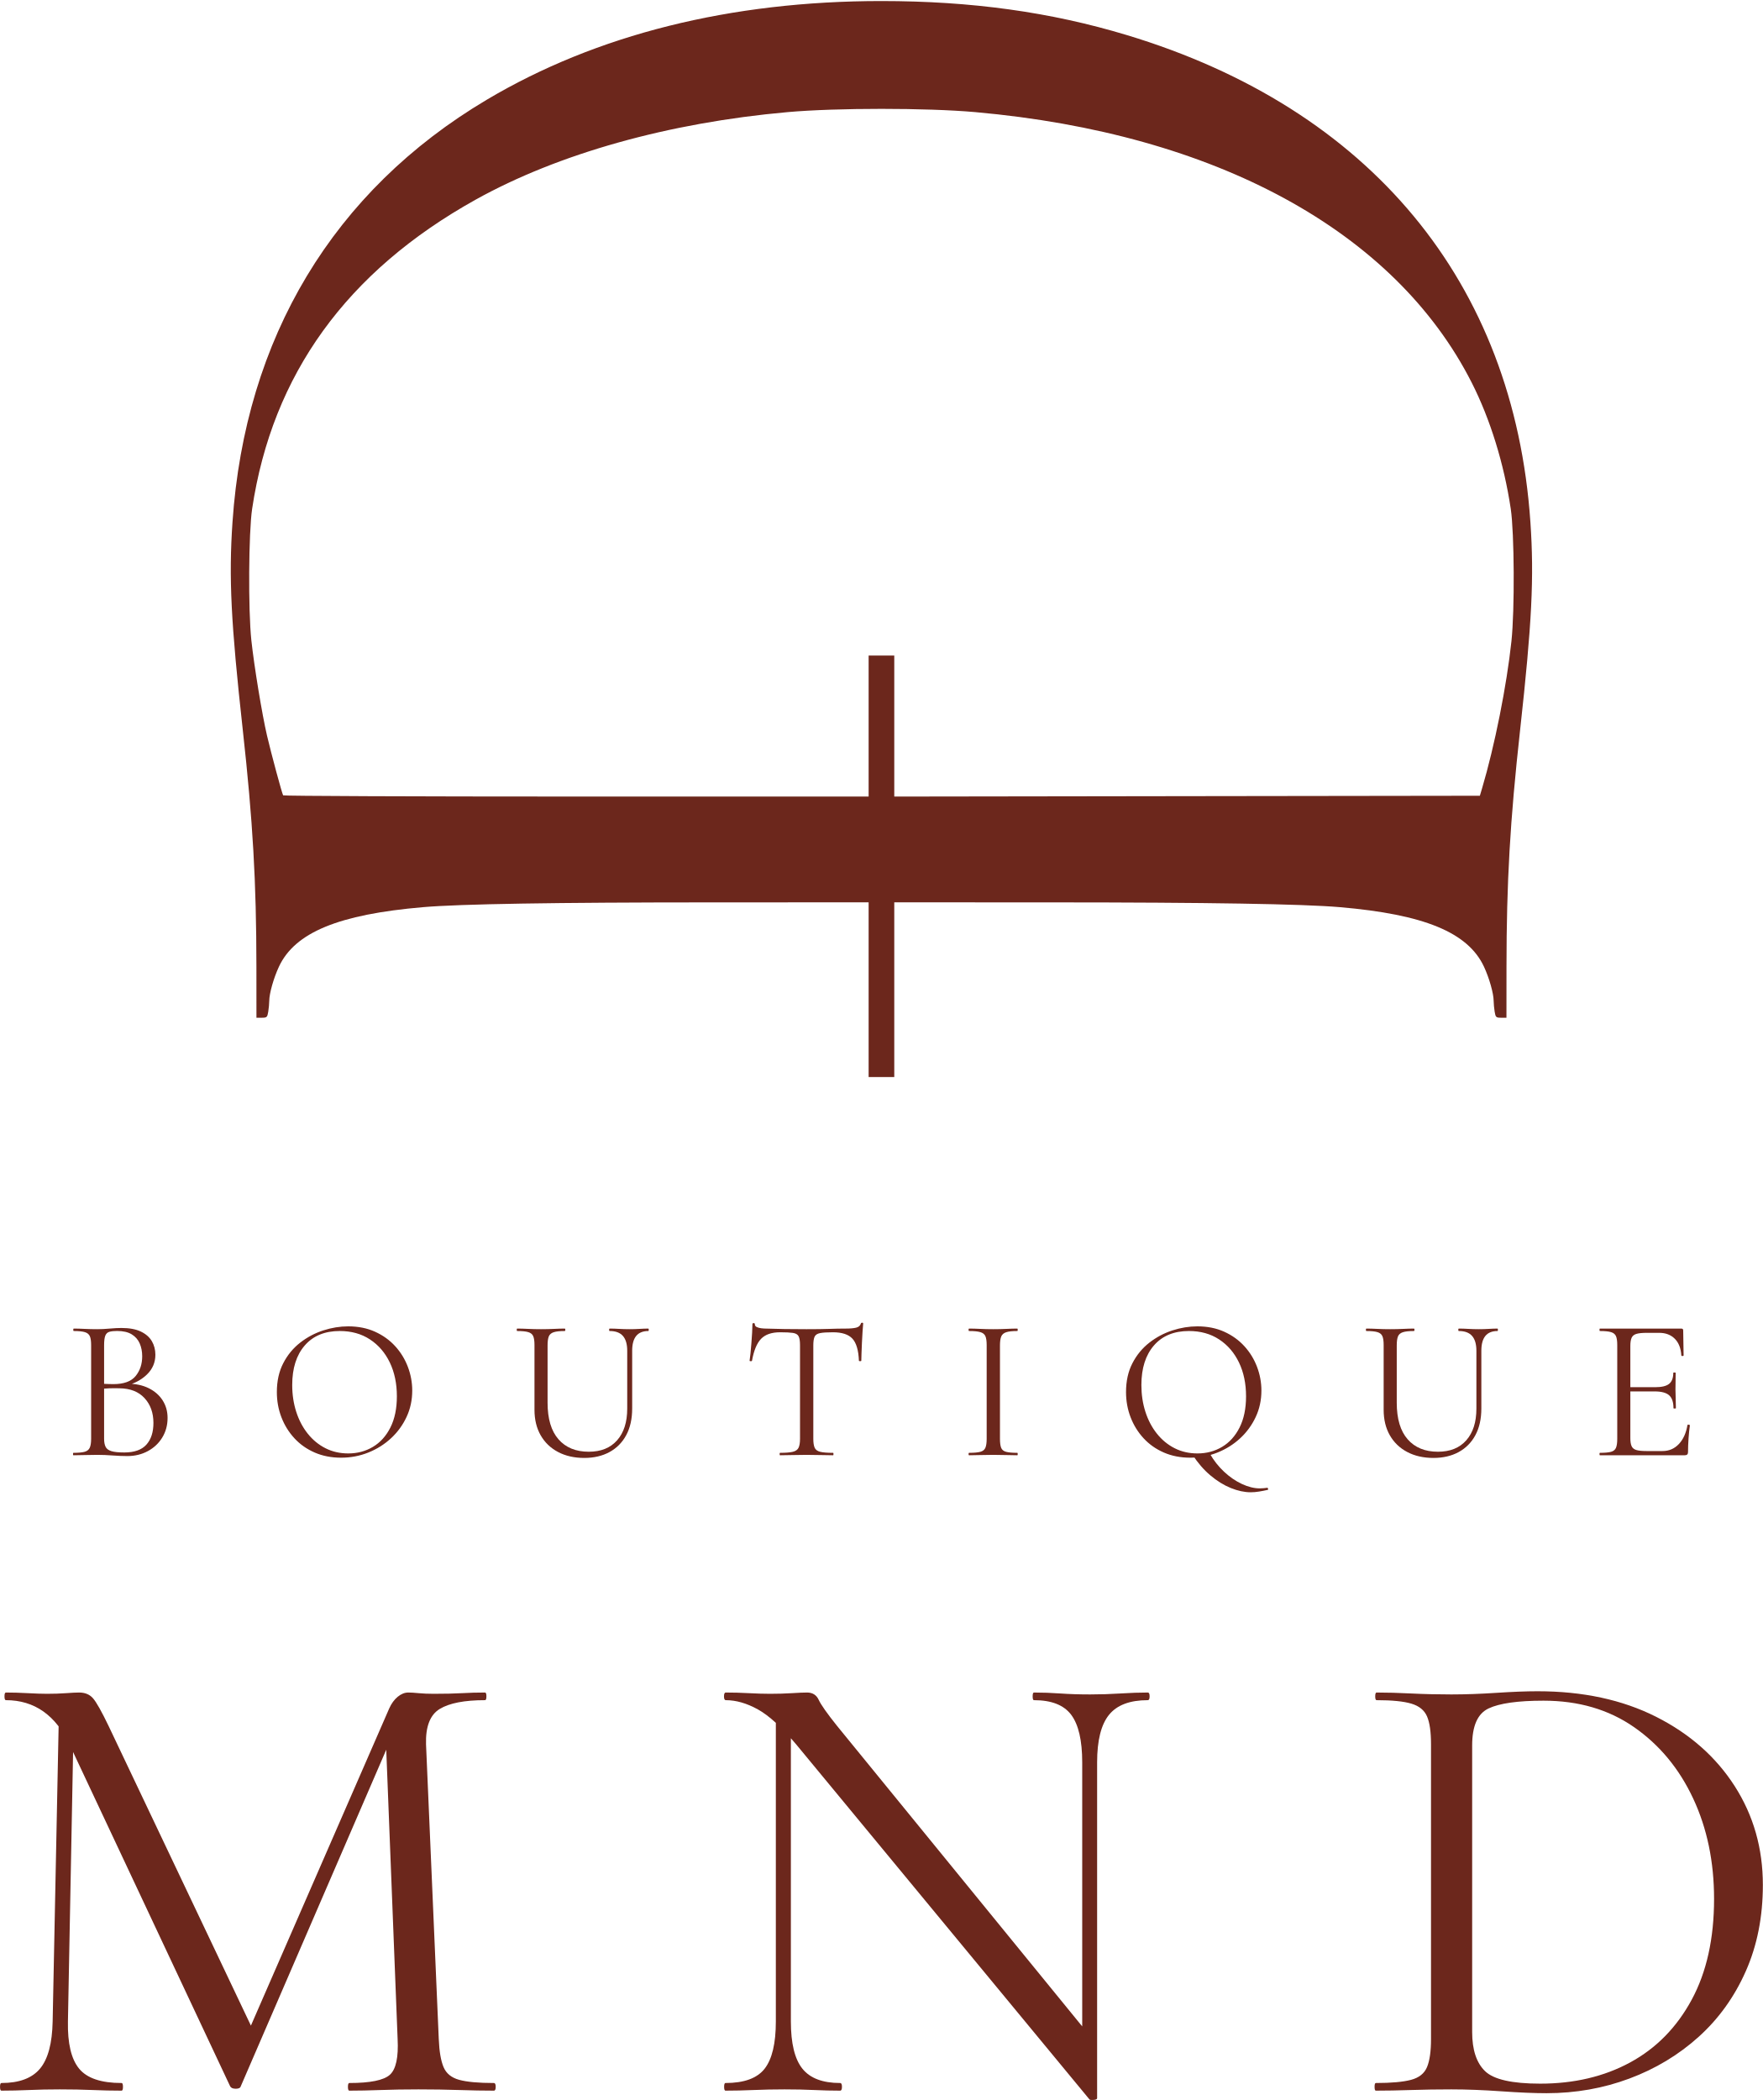
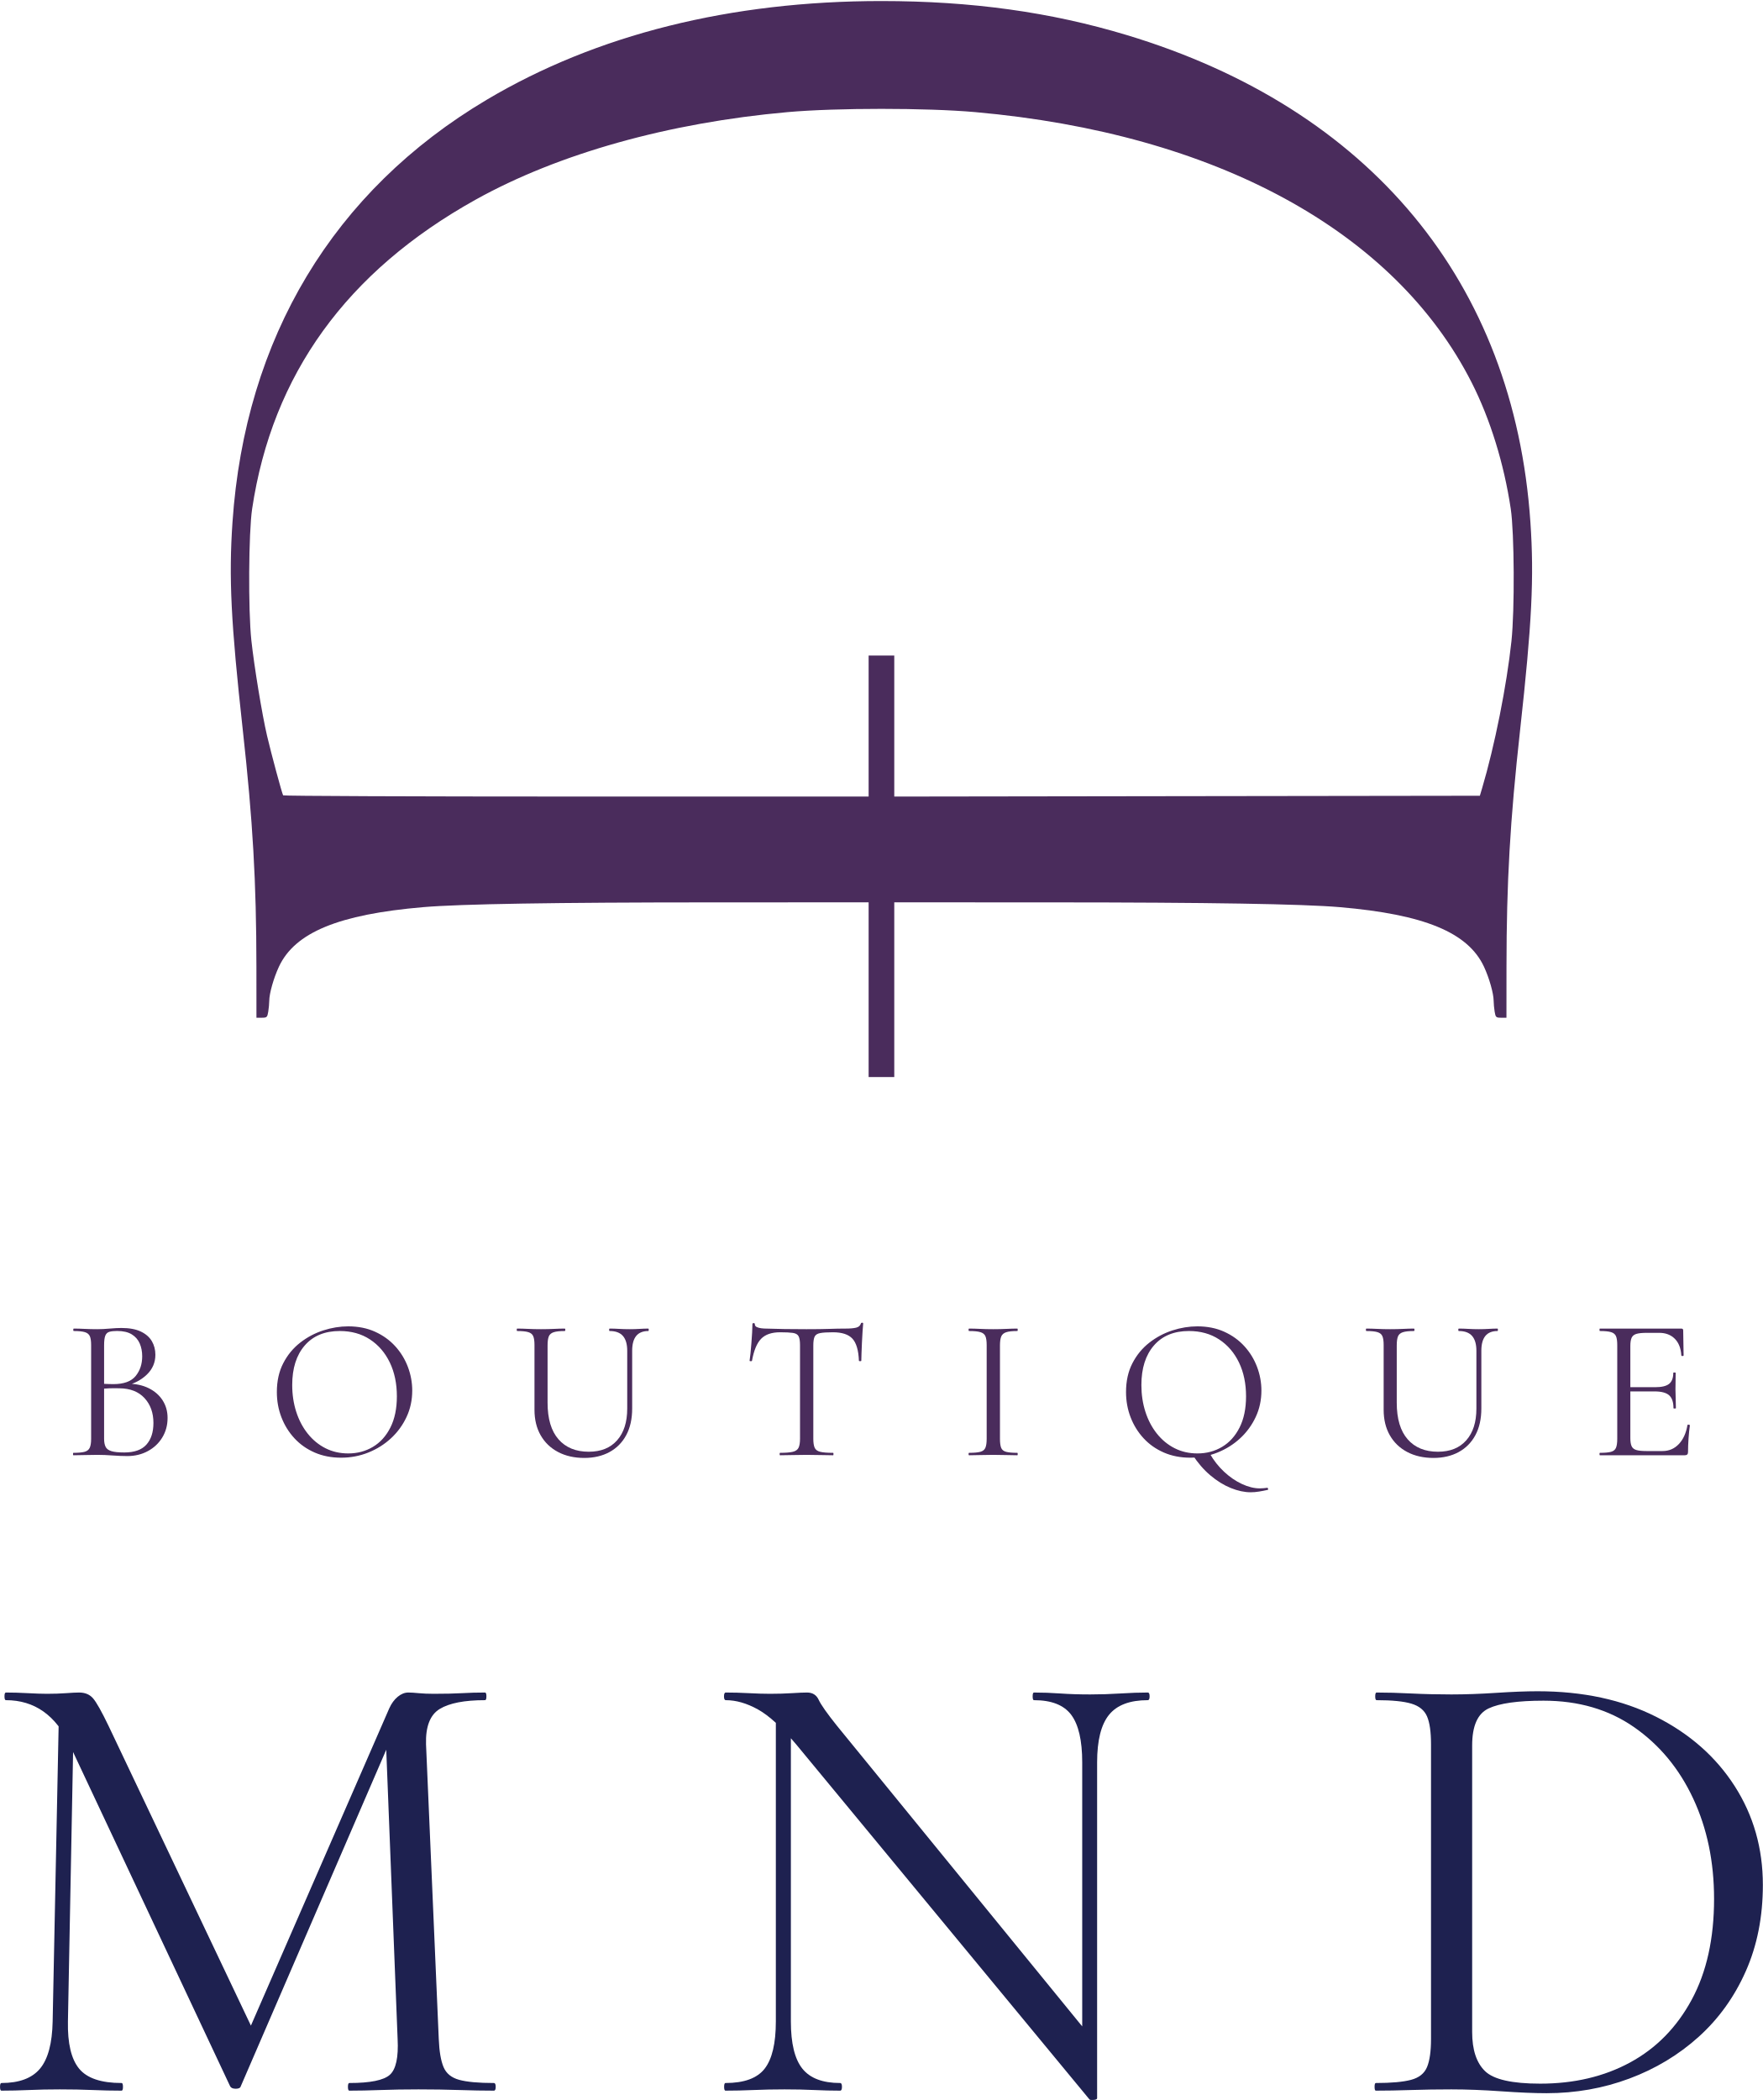
- <svg xmlns="http://www.w3.org/2000/svg" viewBox="0.00 0.00 2767.60 3296.65" width="2768" height="3297" fill="#6C271C" role="img" aria-label="Boutique MND">
+ <svg xmlns="http://www.w3.org/2000/svg" viewBox="0.00 0.00 2767.60 3296.65" width="2768" height="3297" fill="#4A2C5C" role="img" aria-label="Boutique MND">
  <path d="M399.00 617.50 L399.00 563.00 L301.25 563.03 C202.89 563.05 144.12 564.03 121.00 566.01 C68.22 570.54 40.97 581.80 31.01 603.20 C27.73 610.25 25.01 619.86 24.99 624.46 C24.98 626.13 24.70 629.19 24.36 631.25 C23.78 634.72 23.49 635.00 20.37 635.00 L17.00 635.00 L16.98 603.25 C16.94 550.33 14.76 512.25 8.48 455.50 C1.06 388.34 -0.32 360.51 2.05 325.83 C9.89 210.76 65.10 119.04 160.68 62.25 C229.17 21.56 312.78 0.65 407.00 0.65 C463.08 0.65 512.47 7.50 560.12 21.89 C711.96 67.74 801.74 176.09 811.95 325.83 C814.31 360.34 812.90 388.68 805.52 455.50 C799.24 512.25 797.06 550.33 797.02 603.25 L797.00 635.00 L793.63 635.00 C790.51 635.00 790.22 634.72 789.64 631.25 C789.30 629.19 789.02 626.13 789.01 624.46 C788.99 619.86 786.27 610.25 782.99 603.20 C773.03 581.80 745.78 570.54 693.00 566.01 C669.88 564.03 611.11 563.05 512.75 563.03 L415.00 563.00 L415.00 617.50 L415.00 672.00 L407.00 672.00 L399.00 672.00 L399.00 617.50 Z M399.00 453.00 L399.00 409.00 L407.00 409.00 L415.00 409.00 L415.00 453.00 L415.00 497.01 L597.71 496.75 L780.41 496.50 L781.75 492.00 C789.64 465.47 797.17 427.74 800.12 400.00 C802.18 380.65 801.93 332.49 799.69 317.50 C795.47 289.30 786.88 261.52 775.33 238.76 C727.34 144.19 615.58 83.30 465.50 69.95 C435.11 67.25 378.89 67.25 348.50 69.95 C274.19 76.56 205.33 95.88 153.77 124.58 C73.32 169.37 26.85 233.65 14.31 317.50 C12.10 332.31 11.81 380.71 13.82 399.50 C15.54 415.53 20.55 446.01 23.60 459.00 C26.29 470.46 32.93 495.05 33.66 496.25 C33.91 496.66 116.22 497.00 216.56 497.00 L399.00 497.00 L399.00 453.00 Z" transform="translate(359.788 0) scale(2.516)" />
  <path d="M299.6 342.2 310.6 353Q370 353 414.5 331.0Q459 309 483.4 270.9Q507.801 232.8 507.801 184.2Q507.801 130.6 481.8 87.8Q455.8 45 410.5 20.5Q365.2 -4 308.8 -4Q277 -4 236.7 -1.0Q196.4 2 161.6 2Q128.8 2 98.3 1.0Q67.8 0 43.4 0Q41.2 0 41.2 6.0Q41.2 12 43.4 12Q79.4 12 98.1 17.0Q116.8 22 123.7 37.0Q130.6 52 130.6 81V544Q130.6 573 124.2 587.5Q117.8 602 99.5 607.5Q81.2 613 45.2 613Q42.4 613 42.4 619.0Q42.4 625 45.2 625Q68.8 625 98.8 623.5Q128.8 622 161.6 622Q188.2 622 222 625.0Q255.8 628 279.8 628Q339 628 375.9 610.3Q412.8 592.6 430.2 562.9Q447.601 533.2 447.601 495.8Q447.601 439.2 406.4 398.9Q365.2 358.6 299.6 342.2ZM258.4 613.2Q235.4 613.2 221.1 609.2Q206.8 605.2 200.7 590.5Q194.6 575.8 194.6 542V346L163.2 353.8Q195.4 352 216.4 351.5Q237.4 351 240.2 351Q317.4 351 350 390.7Q382.6 430.4 382.6 488.4Q382.6 523.2 370.3 551.6Q358 580 330.9 596.6Q303.8 613.2 258.4 613.2ZM294.2 13.8Q368.8 13.8 403.4 52.5Q438 91.2 438 159.4Q438 234.2 394.1 281.9Q350.2 329.6 270.6 330.4Q246.2 331.2 219.8 330.3Q193.4 329.4 166.4 325.2L194.6 336.4V81Q194.6 57 201.9 41.9Q209.2 26.8 230.6 20.3Q252 13.8 294.2 13.8Z" transform="translate(101.464 2284.517) scale(0.318182 -0.318182)" />
  <path d="M366 -12Q294 -12 235.5 13.5Q177 39 135.5 84.0Q94 129 71.5 187.5Q49 246 49 312Q49 393 80.5 454.0Q112 515 164.0 555.5Q216 596 278.0 616.0Q340 636 401 636Q475 636 533.5 609.5Q592 583 633.0 538.0Q674 493 695.5 436.0Q717 379 717 319Q717 249 689.0 189.0Q661 129 612.5 84.0Q564 39 500.5 13.5Q437 -12 366 -12ZM401.4 9Q468.6 9 523 41.4Q577.399 73.8 609.299 137Q641.199 200.2 641.199 290.8Q641.199 385.2 606.399 457.6Q571.599 530 508.4 571.5Q445.2 613 359.4 613Q248.4 613 186.601 541.6Q124.801 470.2 124.801 346.6Q124.801 276 144.601 214.5Q164.401 153 201.301 106.7Q238.2 60.4 288.9 34.7Q339.6 9 401.4 9Z" transform="translate(419.009 2284.517) scale(0.318182 -0.318182)" />
  <path d="M571.8 515.4Q571.8 564.4 550.5 588.7Q529.2 613 485.2 613Q482.4 613 482.4 619.0Q482.4 625 485.2 625Q507.8 625 531.9 623.5Q556 622 584.6 622Q608.4 622 632.4 623.5Q656.4 625 676 625Q678 625 678 619.0Q678 613 676 613Q636 613 616.1 588.7Q596.2 564.4 596.2 515.4V231Q596.2 153.6 566.8 99.1Q537.4 44.6 484.2 15.7Q431 -13.2 360 -13.2Q286.2 -13.2 230.7 16Q175.2 45.2 144.7 98.5Q114.2 151.8 114.2 224.2V544Q114.2 573 108 587.5Q101.8 602 83.5 607.5Q65.2 613 28.8 613Q26.6 613 26.6 619.0Q26.6 625 28.8 625Q53.2 625 82.8 623.5Q112.4 622 146 622Q180.8 622 210.8 623.5Q240.8 625 263.4 625Q266.4 625 266.4 619.0Q266.4 613 263.4 613Q227 613 208.8 607.0Q190.601 601 184.701 586.0Q178.801 571 178.801 542V259.2Q178.801 140.2 232.6 78.8Q286.4 17.4 382 17.4Q472.2 17.4 522 73.9Q571.8 130.4 571.8 230Z" transform="translate(802.737 2284.517) scale(0.318182 -0.318182)" />
  <path d="M188.401 606.8Q125.801 606.8 94.5 574.7Q63.2 542.6 49.4 466.2Q49.2 464 43.4 464.1Q37.6 464.2 37.6 466.4Q39.6 478.8 42 502.3Q44.4 525.8 46.5 553Q48.6 580.2 50.1 605.4Q51.6 630.6 51.6 647Q51.6 652 57.5 652.0Q63.4 652 63.4 647Q63.4 637 73.1 632.5Q82.8 628 95.5 626.5Q108.2 625 117.2 625Q203.2 622 318.2 622Q389 622 430.6 623.5Q472.2 625 511.2 625Q544.8 625 563.3 629.5Q581.8 634 586.8 650Q587.8 654 592.9 654.0Q598 654 598 650Q596.8 634.8 594.9 609.1Q593 583.4 591.9 555.1Q590.8 526.8 589.8 502.7Q588.8 478.6 588.8 466.4Q588.8 464.2 583 464.2Q577.2 464.2 577 466.4Q574 543.8 544.9 575.3Q515.8 606.8 448.8 606.8Q407.2 606.8 386.3 602.9Q365.4 599 358.7 585.6Q352 572.2 352 542V81Q352 52 358.8 37.0Q365.6 22 386.3 17.0Q407 12 449.4 12Q451.6 12 451.6 6.0Q451.6 0 449.4 0Q423 0 390 1.0Q357 2 318.2 2Q281.4 2 248.4 1.0Q215.4 0 188 0Q185.8 0 185.8 6.0Q185.8 12 188 12Q229.4 12 250.6 17.0Q271.8 22 279.1 37.0Q286.4 52 286.4 81V544Q286.4 574 279.3 587.3Q272.2 600.6 251.0 603.7Q229.8 606.8 188.401 606.8Z" transform="translate(1164.827 2284.517) scale(0.318182 -0.318182)" />
  <path d="M199 81Q199 52 204.8 37.0Q210.6 22 229.2 17.0Q247.8 12 284.4 12Q286.6 12 286.6 6.0Q286.6 0 284.4 0Q259.949 0 230.404 1.0Q200.858 2 165.2 2Q131.517 2 101.407 1.0Q71.297 0 46.8 0Q44 0 44 6.0Q44 12 46.88 12Q83.36 12 102.08 17.0Q120.8 22 127.1 37.0Q133.4 52 133.4 81V544Q133.4 573 127.145 587.5Q120.891 602 102.128 607.5Q83.364 613 46.8 613Q44 613 44 619.0Q44 625 46.8 625Q71.297 625 101.407 623.5Q131.517 622 165.2 622Q200.858 622 230.913 623.5Q260.968 625 284.4 625Q286.6 625 286.6 619.0Q286.6 613 284.4 613Q247.937 613 229.706 607.0Q211.475 601 205.237 586.0Q199 571 199 542Z" transform="translate(1506.555 2284.517) scale(0.318182 -0.318182)" />
  <path d="M463 7.2Q491.4 -42.6 532.8 -81.3Q574.2 -120 620.8 -141.7Q667.4 -163.4 709.2 -163.4Q717.8 -163.4 727.9 -162.5Q738 -161.6 745 -160.6Q748 -158.8 749.5 -164.2Q751 -169.6 749 -170.6Q727 -175.6 705.4 -179.1Q683.8 -182.6 664 -182.6Q617.8 -182.6 565.8 -161.5Q513.8 -140.4 464.9 -99Q416 -57.6 377.4 2ZM366 -12Q294 -12 235.5 13.5Q177 39 135.5 84.0Q94 129 71.5 187.5Q49 246 49 312Q49 393 80.5 454.0Q112 515 164.0 555.5Q216 596 278.0 616.0Q340 636 401 636Q475 636 533.5 609.5Q592 583 633.0 538.0Q674 493 695.5 436.0Q717 379 717 319Q717 249 689.0 189.0Q661 129 612.5 84.0Q564 39 500.5 13.5Q437 -12 366 -12ZM401.4 9Q468.6 9 523 41.4Q577.399 73.8 609.299 137Q641.199 200.2 641.199 290.8Q641.199 385.2 606.399 457.6Q571.599 530 508.4 571.5Q445.2 613 359.4 613Q248.4 613 186.601 541.6Q124.801 470.2 124.801 346.6Q124.801 276 144.601 214.5Q164.401 153 201.301 106.7Q238.2 60.4 288.9 34.7Q339.6 9 401.4 9Z" transform="translate(1752.191 2284.517) scale(0.318182 -0.318182)" />
  <path d="M571.8 515.4Q571.8 564.4 550.5 588.7Q529.2 613 485.2 613Q482.4 613 482.4 619.0Q482.4 625 485.2 625Q507.8 625 531.9 623.5Q556 622 584.6 622Q608.4 622 632.4 623.5Q656.4 625 676 625Q678 625 678 619.0Q678 613 676 613Q636 613 616.1 588.7Q596.2 564.4 596.2 515.4V231Q596.2 153.6 566.8 99.1Q537.4 44.6 484.2 15.7Q431 -13.2 360 -13.2Q286.2 -13.2 230.7 16Q175.2 45.2 144.7 98.5Q114.2 151.8 114.2 224.2V544Q114.2 573 108 587.5Q101.8 602 83.5 607.5Q65.2 613 28.8 613Q26.6 613 26.6 619.0Q26.6 625 28.8 625Q53.2 625 82.8 623.5Q112.4 622 146 622Q180.8 622 210.8 623.5Q240.8 625 263.4 625Q266.4 625 266.4 619.0Q266.4 613 263.4 613Q227 613 208.8 607.0Q190.601 601 184.701 586.0Q178.801 571 178.801 542V259.2Q178.801 140.2 232.6 78.8Q286.4 17.4 382 17.4Q472.2 17.4 522 73.9Q571.8 130.4 571.8 230Z" transform="translate(2135.918 2284.517) scale(0.318182 -0.318182)" />
  <path d="M462.2 0H43.4Q41.2 0 41.2 6.0Q41.2 12 43.4 12Q80 12 98.2 17.0Q116.4 22 122.6 37.0Q128.8 52 128.8 81V544Q128.8 573 122.6 587.5Q116.4 602 98.2 607.5Q80 613 43.4 613Q41.2 613 41.2 619.0Q41.2 625 43.4 625H445Q454.2 625 454.2 616L456.2 492.6Q456.2 489.8 450.8 489.6Q445.4 489.4 445 492.4Q441.8 545.8 412.6 574.9Q383.4 604 335.8 604H274.6Q241 604 223.6 598.9Q206.2 593.8 199.8 579.8Q193.4 565.8 193.4 539V85Q193.4 58.8 199.6 45Q205.8 31.2 222.6 26Q239.4 20.8 272.2 20.8H352.399Q400 20.8 432.6 55.2Q465.2 89.6 475.2 148.6Q475.4 151.6 481.3 150.9Q487.2 150.2 487.2 147.4Q483.2 120.8 480.6 83.7Q478 46.6 478 15Q478 0 462.2 0ZM406.2 232.6Q406.2 276.8 384.8 295.9Q363.4 315 313 315H162.8V335.8H315.6Q364.2 335.8 384.7 352.3Q405.2 368.8 405.2 406.2Q405.2 408.4 411.1 408.4Q417 408.4 417 406.2Q417 376.4 416.5 359.9Q416 343.4 416 325Q416 302.4 417.1 280.4Q418.2 258.4 418.2 232.6Q418.2 230.6 412.2 230.6Q406.2 230.6 406.2 232.6Z" transform="translate(2498.009 2284.517) scale(0.318182 -0.318182)" />
-   <path d="M119.4 108.6 129.4 602 152.8 600 143.4 108.6Q142.4 57.2 160.9 34.6Q179.4 12 227.6 12Q229.8 12 229.8 6.0Q229.8 0 227.6 0Q205.6 0 182.2 1.0Q158.8 2 130.6 2Q105 2 82.2 1.0Q59.4 0 39 0Q36.8 0 36.8 6.0Q36.8 12 39 12Q80.8 12 99.6 34.6Q118.4 57.2 119.4 108.6ZM812.2 12Q815 12 815 6.0Q815 0 812.2 0Q787.8 0 757.6 1.0Q727.4 2 693.8 2Q661.6 2 634.4 1.0Q607.2 0 585.2 0Q583 0 583 6.0Q583 12 585.2 12Q634.6 12 648.9 25.0Q663.2 38 661 81L642 564.199L675.4 609.8L414.8 7Q413.8 3 406.9 3.0Q400 3 398 7L146.6 542Q113.4 613 46 613Q43.8 613 43.8 619.0Q43.8 625 46 625Q62.2 625 80.4 624.0Q98.6 623 110.6 623Q127 623 140.5 624.0Q154 625 161 625Q175 625 182.9 615.8Q190.8 606.6 207 573L435 93.001L404.2 41.4L647.8 600Q653 611.6 661.1 618.3Q669.2 625 677.8 625Q683.8 625 694 624.0Q704.2 623 717.6 623Q744.8 623 762.1 624.0Q779.4 625 798.2 625Q800.4 625 800.4 619.0Q800.4 613 798.2 613Q749.8 613 727.1 599.2Q704.4 585.4 705.6 543.8L725.601 81Q726.801 52 733.101 37.0Q739.401 22 757.6 17.0Q775.8 12 812.2 12Z" transform="translate(-36.800 3281.980) scale(1 -1)" />
-   <path d="M119.8 108.6V602L143.4 600V108.6Q143.4 57.2 161.4 34.6Q179.4 12 220.8 12Q223.6 12 223.6 6.0Q223.6 0 220.8 0Q201.2 0 180.1 1.0Q159 2 133.4 2Q108.2 2 84.9 1.0Q61.6 0 40.8 0Q38.6 0 38.6 6.0Q38.6 12 40.8 12Q84.8 12 102.3 34.6Q119.8 57.2 119.8 108.6ZM624.2 -11.8Q624.2 -14 619.3 -14.5Q614.4 -15 612.4 -14L152.2 543Q117.8 584 91.6 598.5Q65.4 613 41.2 613Q38.4 613 38.4 619.0Q38.4 625 41.2 625Q58.8 625 77.4 624.0Q96 623 110.8 623Q129.2 623 145 624.0Q160.801 625 168.801 625Q181.801 625 187.101 613.5Q192.401 602 215.601 573L616.2 82.001ZM624.2 515.4V-11.8L600.8 19V515.4Q600.8 566.8 583.6 589.9Q566.4 613 525 613Q523 613 523.0 619.0Q523 625 525 625Q545.4 625 566.5 623.5Q587.6 622 613.2 622Q637 622 660.6 623.5Q684.2 625 703.8 625Q706.6 625 706.6 619.0Q706.6 613 703.8 613Q661.4 613 642.8 589.9Q624.2 566.8 624.2 515.4Z" transform="translate(1098.200 3281.980) scale(1 -1)" />
-   <path d="M302.8 -4Q274 -4 231.6 -1.0Q189.2 2 153.26 2Q120.4 2 89.829 1.0Q59.257 0 34.8 0Q32.8 0 32.8 6.0Q32.8 12 34.8 12Q71.364 12 90.128 17.0Q108.891 22 115.145 37.0Q121.4 52 121.4 81V544Q121.4 573 115.163 587.5Q108.926 602 90.694 607.5Q72.463 613 36 613Q33.8 613 33.8 619.0Q33.8 625 36 625Q60.405 625 90.402 623.5Q120.4 622 153.3 622Q186.2 622 224.027 624.5Q261.855 627 288.8 627Q395.2 627 474.622 587.0Q554.044 547 598.222 478.0Q642.4 409 642.4 323Q642.4 248 615.59 187.5Q588.779 127 541.613 84.5Q494.446 42 432.881 19.0Q371.316 -4 302.8 -4ZM292.8 11Q372.699 11 434.049 44.3Q495.4 77.6 530.6 142.64Q565.799 207.679 565.799 301.019Q565.799 388.4 533 458.6Q500.2 528.8 440.394 570.5Q380.589 612.2 298 612.2Q237.54 612.2 211.77 600.012Q186 587.825 186 542V92Q186 50.2 206.273 30.6Q226.545 11 292.8 11Z" transform="translate(2125.200 3281.980) scale(1 -1)" />
+   <g fill="#1E2150">
+     <path d="M119.4 108.6 129.4 602 152.8 600 143.4 108.6Q142.4 57.2 160.9 34.6Q179.4 12 227.6 12Q229.8 12 229.8 6.0Q229.8 0 227.6 0Q205.6 0 182.2 1.0Q158.8 2 130.6 2Q105 2 82.2 1.0Q59.4 0 39 0Q36.8 0 36.8 6.0Q36.8 12 39 12Q80.8 12 99.6 34.6Q118.4 57.2 119.4 108.6ZM812.2 12Q815 12 815 6.0Q815 0 812.2 0Q787.8 0 757.6 1.0Q727.4 2 693.8 2Q661.6 2 634.4 1.0Q607.2 0 585.2 0Q583 0 583 6.0Q583 12 585.2 12Q634.6 12 648.9 25.0Q663.2 38 661 81L642 564.199L675.4 609.8L414.8 7Q413.8 3 406.9 3.0Q400 3 398 7L146.6 542Q113.4 613 46 613Q43.8 613 43.8 619.0Q43.8 625 46 625Q62.2 625 80.4 624.0Q98.6 623 110.6 623Q127 623 140.5 624.0Q154 625 161 625Q175 625 182.9 615.8Q190.8 606.6 207 573L435 93.001L404.2 41.4L647.8 600Q653 611.6 661.1 618.3Q669.2 625 677.8 625Q683.8 625 694 624.0Q704.2 623 717.6 623Q744.8 623 762.1 624.0Q779.4 625 798.2 625Q800.4 625 800.4 619.0Q800.4 613 798.2 613Q749.8 613 727.1 599.2Q704.4 585.4 705.6 543.8L725.601 81Q726.801 52 733.101 37.0Q739.401 22 757.6 17.0Q775.8 12 812.2 12Z" transform="translate(-36.800 3281.980) scale(1 -1)" />
+     <path d="M119.8 108.6V602L143.4 600V108.6Q143.4 57.2 161.4 34.6Q179.4 12 220.8 12Q223.6 12 223.6 6.0Q223.6 0 220.8 0Q201.2 0 180.1 1.0Q159 2 133.4 2Q108.2 2 84.9 1.0Q61.6 0 40.8 0Q38.6 0 38.6 6.0Q38.6 12 40.8 12Q84.8 12 102.3 34.6Q119.8 57.2 119.8 108.6ZM624.2 -11.8Q624.2 -14 619.3 -14.5Q614.4 -15 612.4 -14L152.2 543Q117.8 584 91.6 598.5Q65.4 613 41.2 613Q38.4 613 38.4 619.0Q38.4 625 41.2 625Q58.8 625 77.4 624.0Q96 623 110.8 623Q129.2 623 145 624.0Q160.801 625 168.801 625Q181.801 625 187.101 613.5Q192.401 602 215.601 573L616.2 82.001ZM624.2 515.4V-11.8L600.8 19V515.4Q600.8 566.8 583.6 589.9Q566.4 613 525 613Q523 613 523.0 619.0Q523 625 525 625Q545.4 625 566.5 623.5Q587.6 622 613.2 622Q637 622 660.6 623.5Q684.2 625 703.8 625Q706.6 625 706.6 619.0Q706.6 613 703.8 613Q661.4 613 642.8 589.9Q624.2 566.8 624.2 515.4Z" transform="translate(1098.200 3281.980) scale(1 -1)" />
+     <path d="M302.8 -4Q274 -4 231.6 -1.0Q189.2 2 153.26 2Q120.4 2 89.829 1.0Q59.257 0 34.8 0Q32.8 0 32.8 6.0Q32.8 12 34.8 12Q71.364 12 90.128 17.0Q108.891 22 115.145 37.0Q121.4 52 121.4 81V544Q121.4 573 115.163 587.5Q108.926 602 90.694 607.5Q72.463 613 36 613Q33.8 613 33.8 619.0Q33.8 625 36 625Q60.405 625 90.402 623.5Q120.4 622 153.3 622Q186.2 622 224.027 624.5Q261.855 627 288.8 627Q395.2 627 474.622 587.0Q554.044 547 598.222 478.0Q642.4 409 642.4 323Q642.4 248 615.59 187.5Q588.779 127 541.613 84.5Q494.446 42 432.881 19.0Q371.316 -4 302.8 -4ZM292.8 11Q372.699 11 434.049 44.3Q495.4 77.6 530.6 142.64Q565.799 207.679 565.799 301.019Q565.799 388.4 533 458.6Q500.2 528.8 440.394 570.5Q380.589 612.2 298 612.2Q237.54 612.2 211.77 600.012Q186 587.825 186 542V92Q186 50.2 206.273 30.6Q226.545 11 292.8 11Z" transform="translate(2125.200 3281.980) scale(1 -1)" />
+   </g>
</svg>
